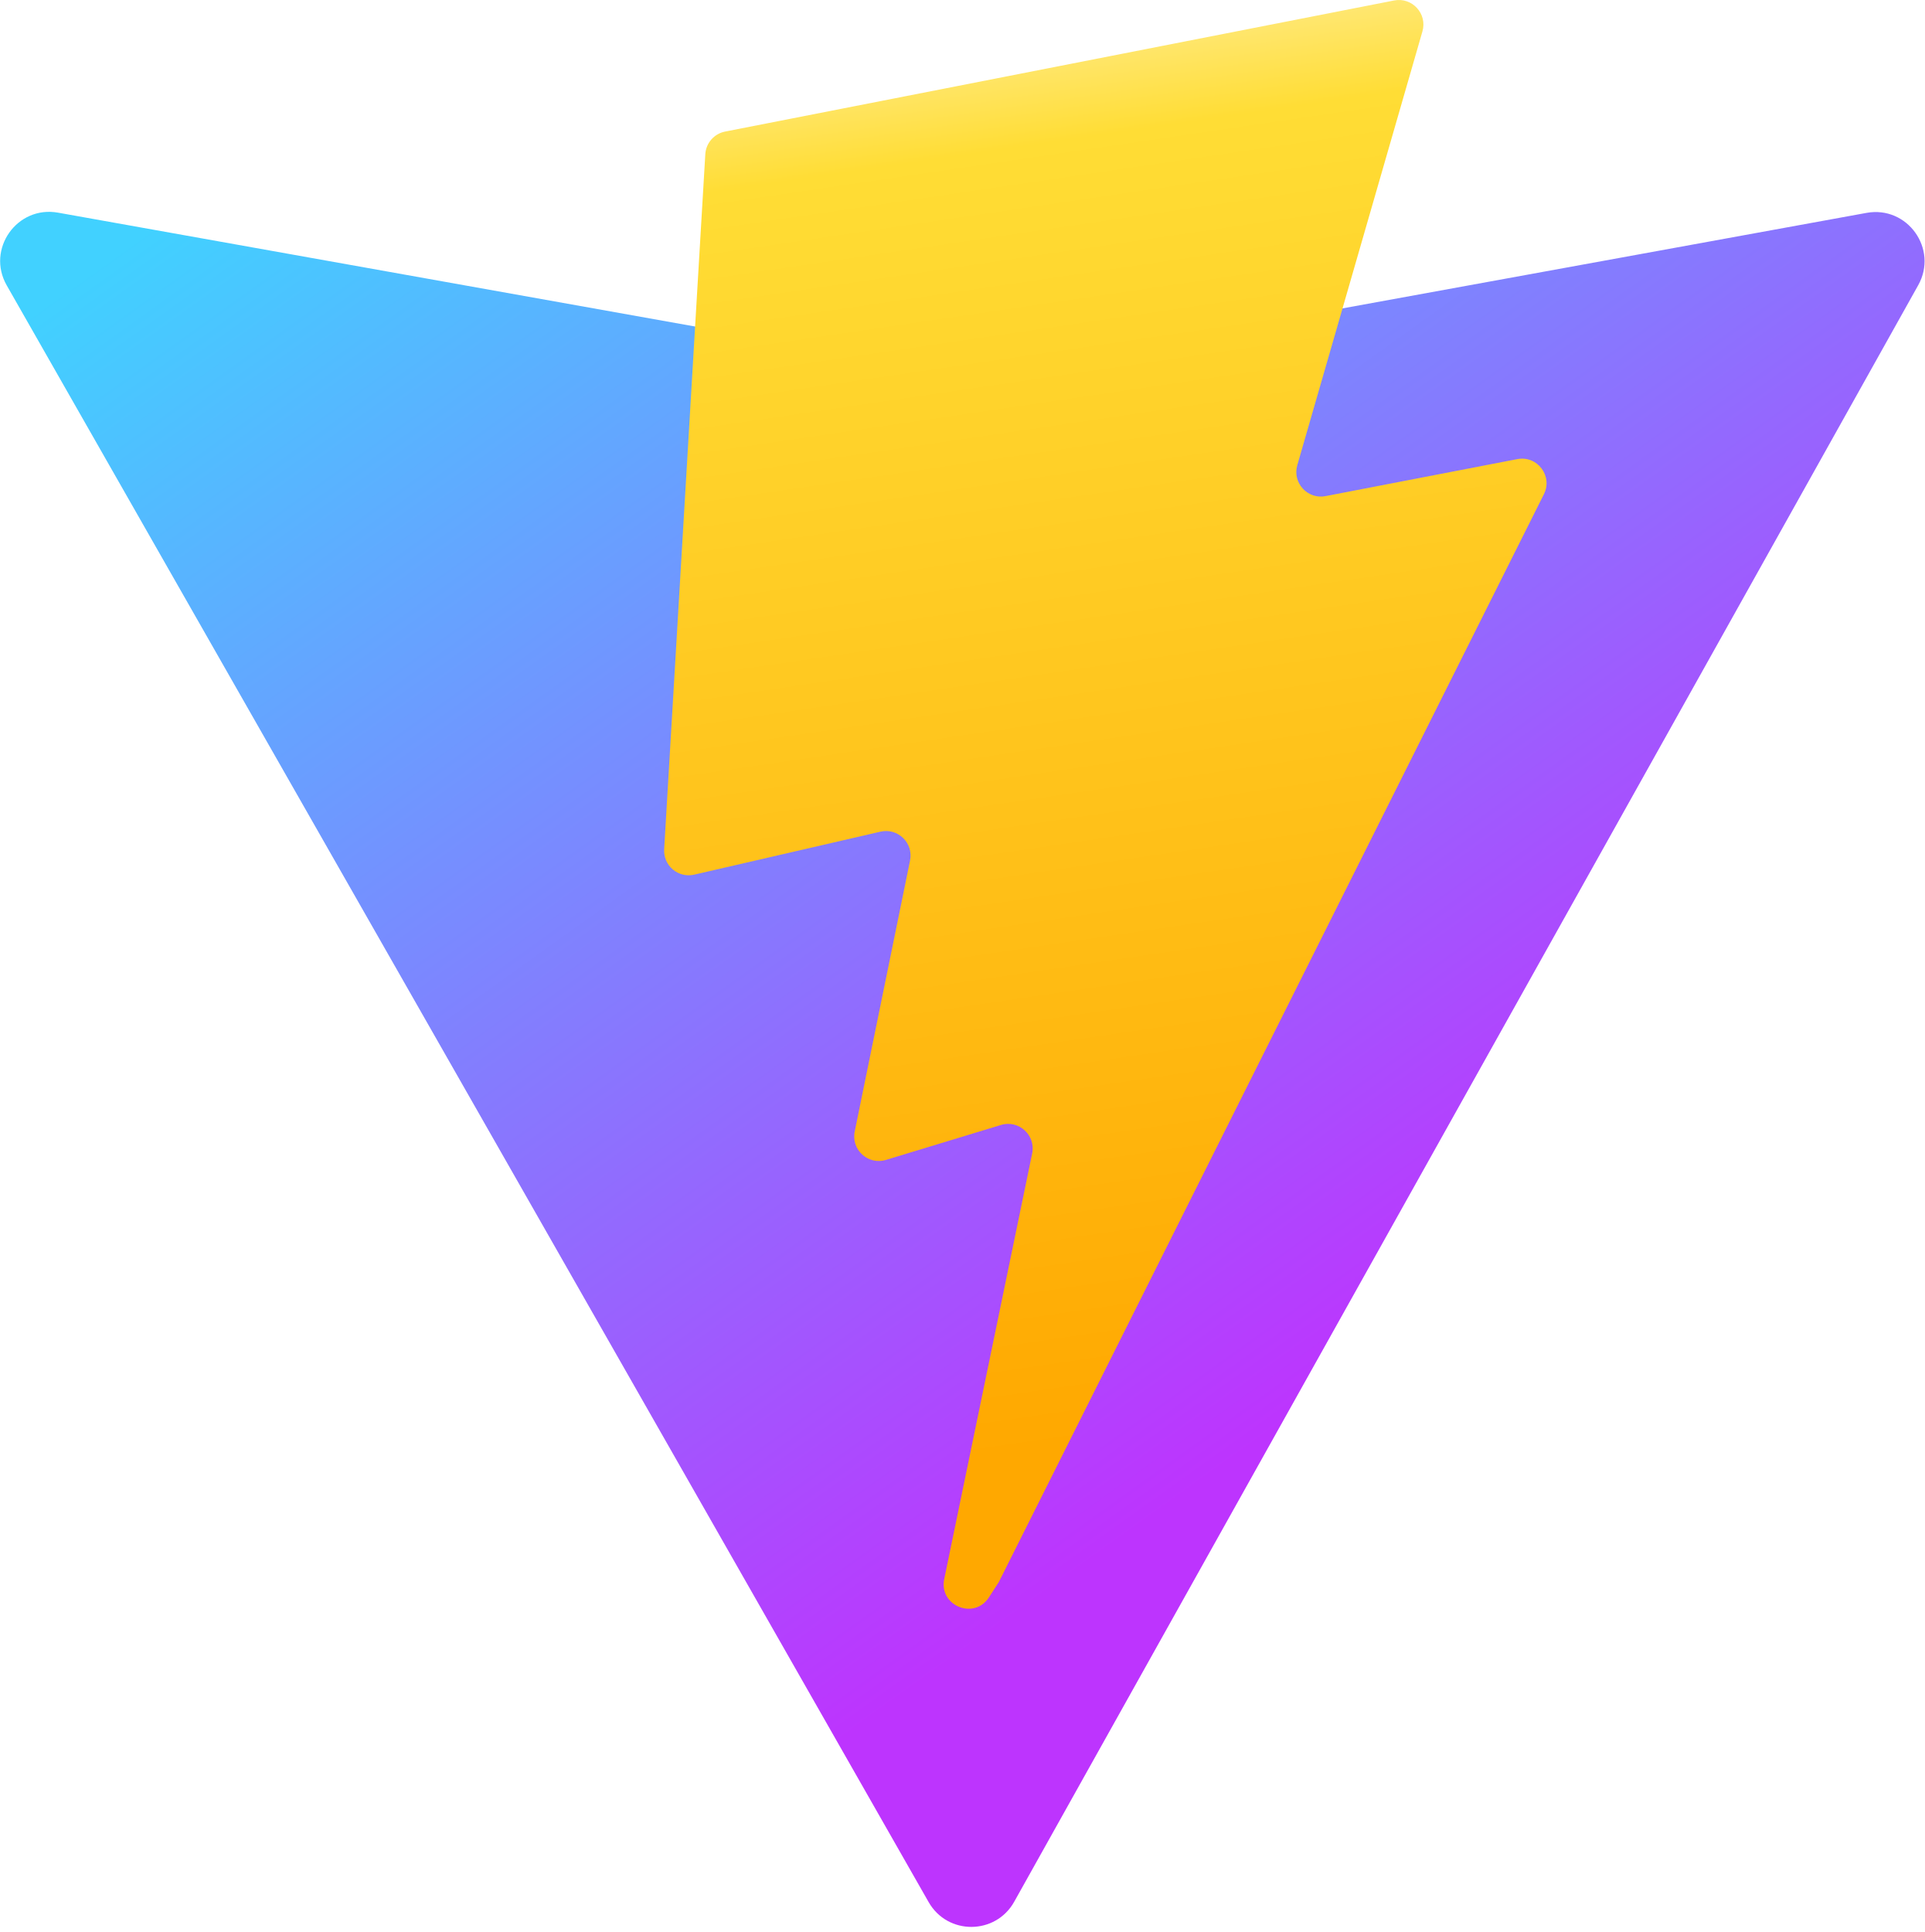
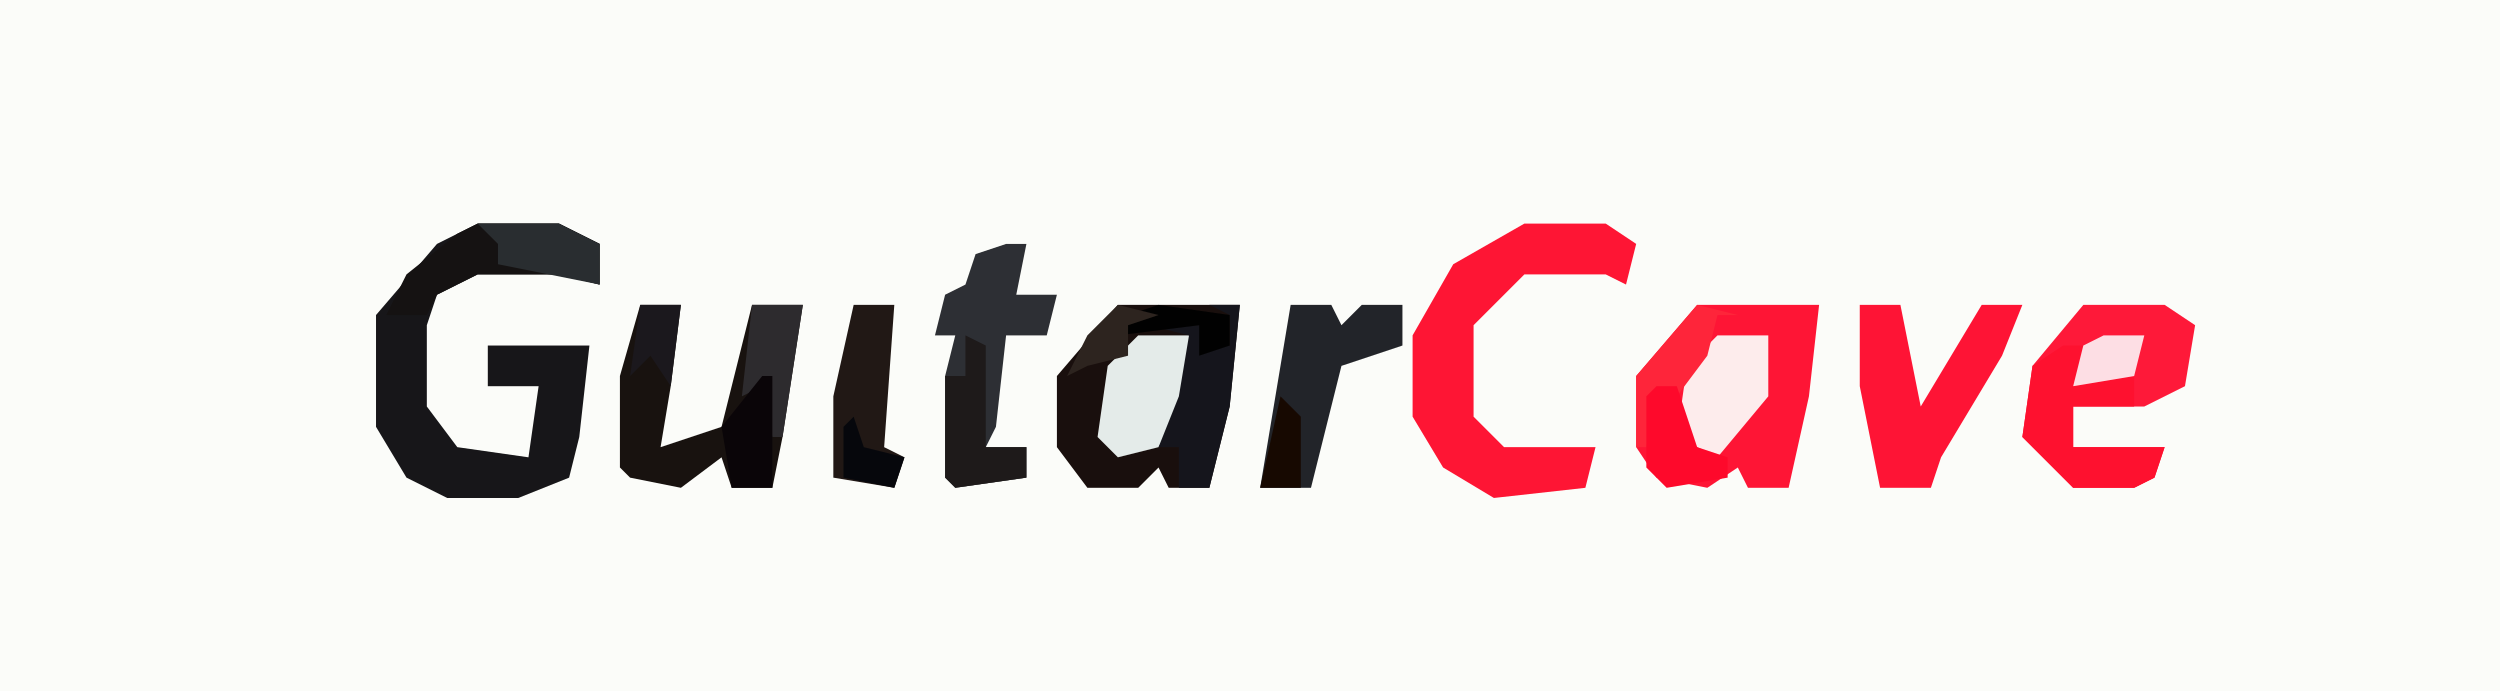
- <svg xmlns="http://www.w3.org/2000/svg" aria-hidden="true" role="img" class="iconify iconify--logos" width="31.88" height="32" preserveAspectRatio="xMidYMid meet" viewBox="0 0 256 257">
-   <defs>
-     <linearGradient id="IconifyId1813088fe1fbc01fb466" x1="-.828%" x2="57.636%" y1="7.652%" y2="78.411%">
-       <stop offset="0%" stop-color="#41D1FF" />
-       <stop offset="100%" stop-color="#BD34FE" />
-     </linearGradient>
-     <linearGradient id="IconifyId1813088fe1fbc01fb467" x1="43.376%" x2="50.316%" y1="2.242%" y2="89.03%">
-       <stop offset="0%" stop-color="#FFEA83" />
-       <stop offset="8.333%" stop-color="#FFDD35" />
-       <stop offset="100%" stop-color="#FFA800" />
-     </linearGradient>
-   </defs>
-   <path fill="url(#IconifyId1813088fe1fbc01fb466)" d="M255.153 37.938L134.897 252.976c-2.483 4.44-8.862 4.466-11.382.048L.875 37.958c-2.746-4.814 1.371-10.646 6.827-9.67l120.385 21.517a6.537 6.537 0 0 0 2.322-.004l117.867-21.483c5.438-.991 9.574 4.796 6.877 9.62Z" />
-   <path fill="url(#IconifyId1813088fe1fbc01fb467)" d="M185.432.063L96.44 17.501a3.268 3.268 0 0 0-2.634 3.014l-5.474 92.456a3.268 3.268 0 0 0 3.997 3.378l24.777-5.718c2.318-.535 4.413 1.507 3.936 3.838l-7.361 36.047c-.495 2.426 1.782 4.5 4.151 3.78l15.304-4.649c2.372-.72 4.652 1.36 4.15 3.788l-11.698 56.621c-.732 3.542 3.979 5.473 5.943 2.437l1.313-2.028l72.516-144.72c1.215-2.423-.88-5.186-3.54-4.672l-25.505 4.922c-2.396.462-4.435-1.77-3.759-4.114l16.646-57.705c.677-2.35-1.37-4.583-3.769-4.113Z" />
+ <svg xmlns="http://www.w3.org/2000/svg" version="1.1" width="246" height="68">
+   <path d="M0,0 L246,0 L246,68 L0,68 Z " fill="#FBFCF9" transform="translate(0,0)" />
+   <path d="M0,0 L8,0 L12,2 L12,6 L8,5 L0,5 L-4,7 L-5,10 L-5,18 L-2,22 L5,23 L6,16 L1,16 L1,12 L11,12 L10,21 L9,25 L4,27 L-3,27 L-7,25 L-10,20 L-10,9 L-4,2 Z " fill="#171619" transform="translate(47,22)" />
+   <path d="M0,0 L12,0 L11,10 L9,18 L5,18 L4,16 L2,18 L-3,18 L-6,14 L-6,7 Z " fill="#190F0D" transform="translate(110,30)" />
+   <path d="M0,0 L12,0 L11,9 L9,18 L5,18 L4,16 L1,18 L-4,17 L-6,14 L-6,7 Z " fill="#FE1535" transform="translate(167,30)" />
+   <path d="M0,0 L8,0 L11,2 L10,6 L8,5 L0,5 L-5,10 L-5,19 L-2,22 L7,22 L6,26 L-3,27 L-8,24 L-11,19 L-11,11 L-7,4 Z " fill="#FE1534" transform="translate(150,22)" />
+   <path d="M0,0 L8,0 L11,2 L10,8 L6,10 L-1,10 L-1,14 L8,14 L7,17 L5,18 L-1,18 L-6,13 L-5,6 Z " fill="#FE1939" transform="translate(205,30)" />
+   <path d="M0,0 L4,0 L3,8 L2,14 L8,12 L11,0 L16,0 L14,13 L13,18 L9,18 L8,15 L4,18 L-1,17 L-2,16 L-2,7 Z " fill="#18120F" transform="translate(63,30)" />
+   <path d="M0,0 L2,0 L1,5 L5,5 L4,9 L0,9 L-1,18 L-2,20 L2,20 L2,23 L-5,24 L-6,23 L-6,13 L-5,9 L-7,9 L-6,5 L-4,4 L-3,1 Z " fill="#2D2F34" transform="translate(99,24)" />
+   <path d="M0,0 L4,0 L6,10 L12,0 L16,0 L14,5 L8,15 L7,18 L2,18 L0,8 Z " fill="#FE1435" transform="translate(183,30)" />
+   <path d="M0,0 L4,0 L5,2 L7,0 L11,0 L11,4 L5,6 L2,18 L-3,18 Z " fill="#222429" transform="translate(127,30)" />
+   <path d="M0,0 L2,0 L1,4 L7,3 L7,6 L1,6 L1,10 L10,10 L9,13 L7,14 L1,14 L-4,9 L-3,2 Z " fill="#FE112F" transform="translate(203,34)" />
+   <path d="M0,0 L8,0 L12,2 L12,6 L8,5 L0,5 L-4,7 L-5,9 L-9,9 L-7,5 L-2,1 Z " fill="#151212" transform="translate(47,22)" />
+   <path d="M0,0 L4,0 L3,14 L5,15 L4,18 L-2,17 L-2,9 Z " fill="#211815" transform="translate(84,30)" />
+   <path d="M0,0 L5,0 L5,6 L2,11 L-2,12 L-4,10 L-3,3 Z " fill="#E4EBE9" transform="translate(112,33)" />
+   <path d="M0,0 L5,0 L5,6 L0,12 L-4,10 L-3,3 Z " fill="#FDECEC" transform="translate(169,33)" />
+   <path d="M0,0 L3,0 L2,10 L0,18 L-3,18 L-3,14 L-5,14 L-3,9 L-2,3 L-6,2 L-1,2 L0,4 L2,4 L2,1 Z " fill="#15151C" transform="translate(119,30)" />
+   <path d="M0,0 L2,1 L2,11 L6,11 L6,14 L-1,15 L-2,14 L-2,4 L0,4 Z " fill="#1E1A1A" transform="translate(95,33)" />
+   <path d="M0,0 L5,0 L3,13 L2,13 L1,8 L-1,9 Z " fill="#2D2B2E" transform="translate(74,30)" />
+   <path d="M0,0 L4,1 L2,1 L1,5 L-2,9 L-4,9 L-5,14 L-6,14 L-6,7 Z " fill="#FE253A" transform="translate(167,30)" />
+   <path d="M0,0 L2,0 L4,6 L7,7 L7,9 L1,10 L-1,8 L-1,1 Z " fill="#FE092B" transform="translate(163,38)" />
+   <path d="M0,0 L8,0 L12,2 L12,6 L2,4 L2,2 Z " fill="#292D30" transform="translate(47,22)" />
+   <path d="M0,0 L1,0 L1,11 L-3,11 L-4,5 Z " fill="#0A0508" transform="translate(75,37)" />
+   <path d="M0,0 L4,0 L3,4 L-3,5 L-2,1 Z " fill="#FDDEE4" transform="translate(207,33)" />
+   <path d="M0,0 L1,3 L5,4 L4,7 L-1,6 L-1,1 Z " fill="#06070C" transform="translate(84,41)" />
+   <path d="M0,0 L7,1 L7,4 L4,5 L4,2 L-4,3 L-3,1 Z " fill="#010101" transform="translate(114,30)" />
+   <path d="M0,0 L4,0 L3,8 L1,5 L-1,7 Z " fill="#1B181D" transform="translate(63,30)" />
+   <path d="M0,0 L2,2 L2,9 L-2,9 Z " fill="#170901" transform="translate(126,39)" />
+   <path d="M0,0 L4,1 L1,2 L1,5 L-3,6 L-5,7 L-3,3 Z " fill="#2D241F" transform="translate(110,30)" />
</svg>
